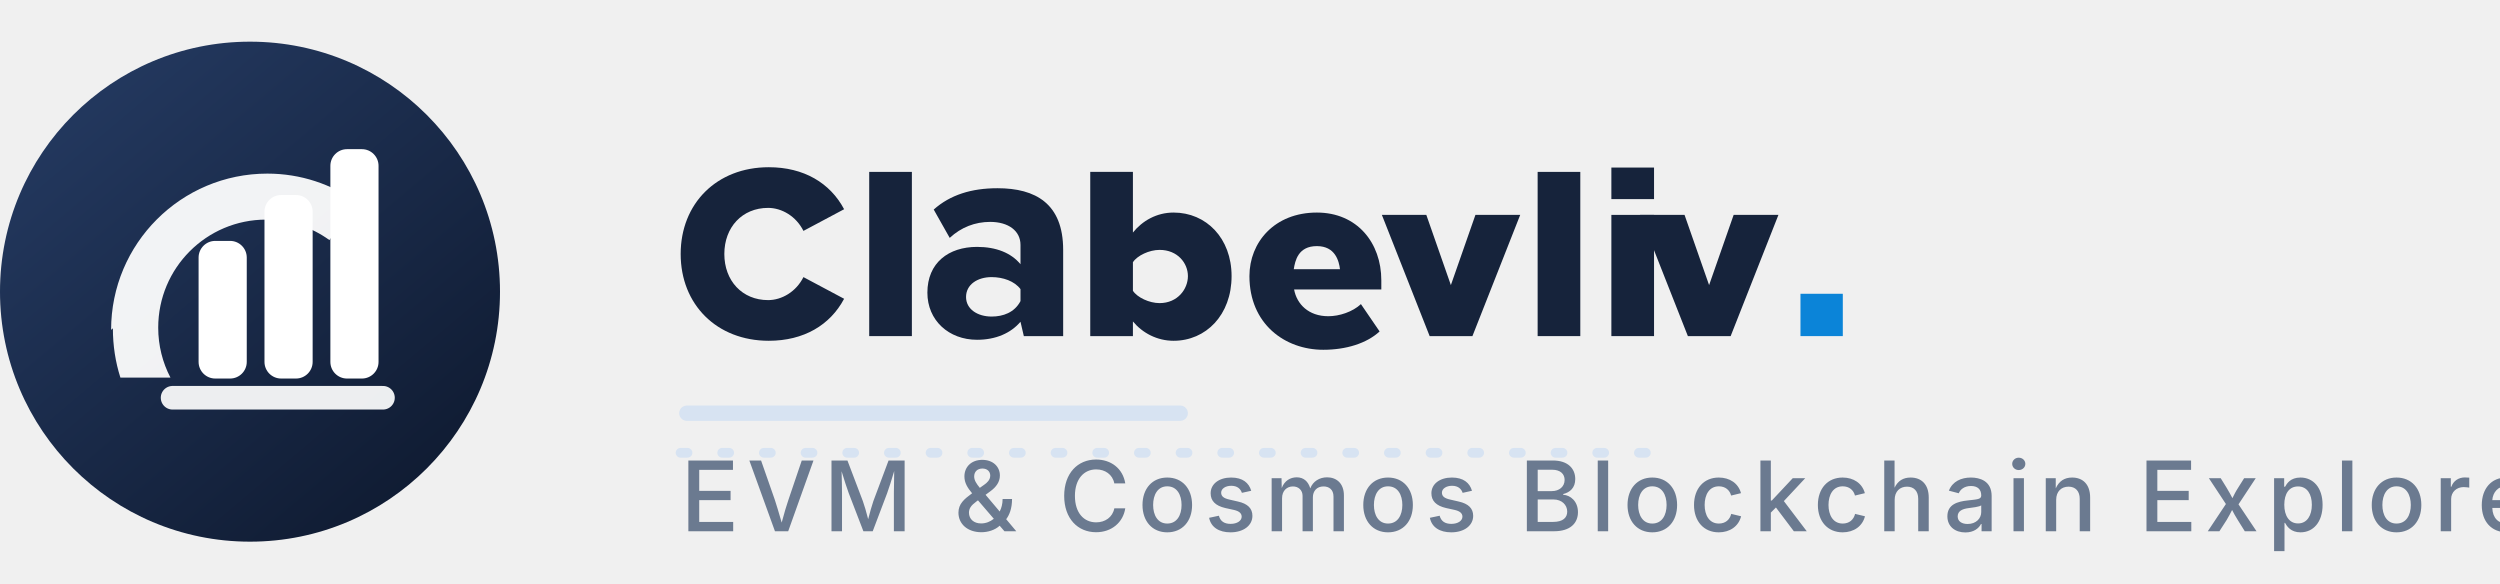
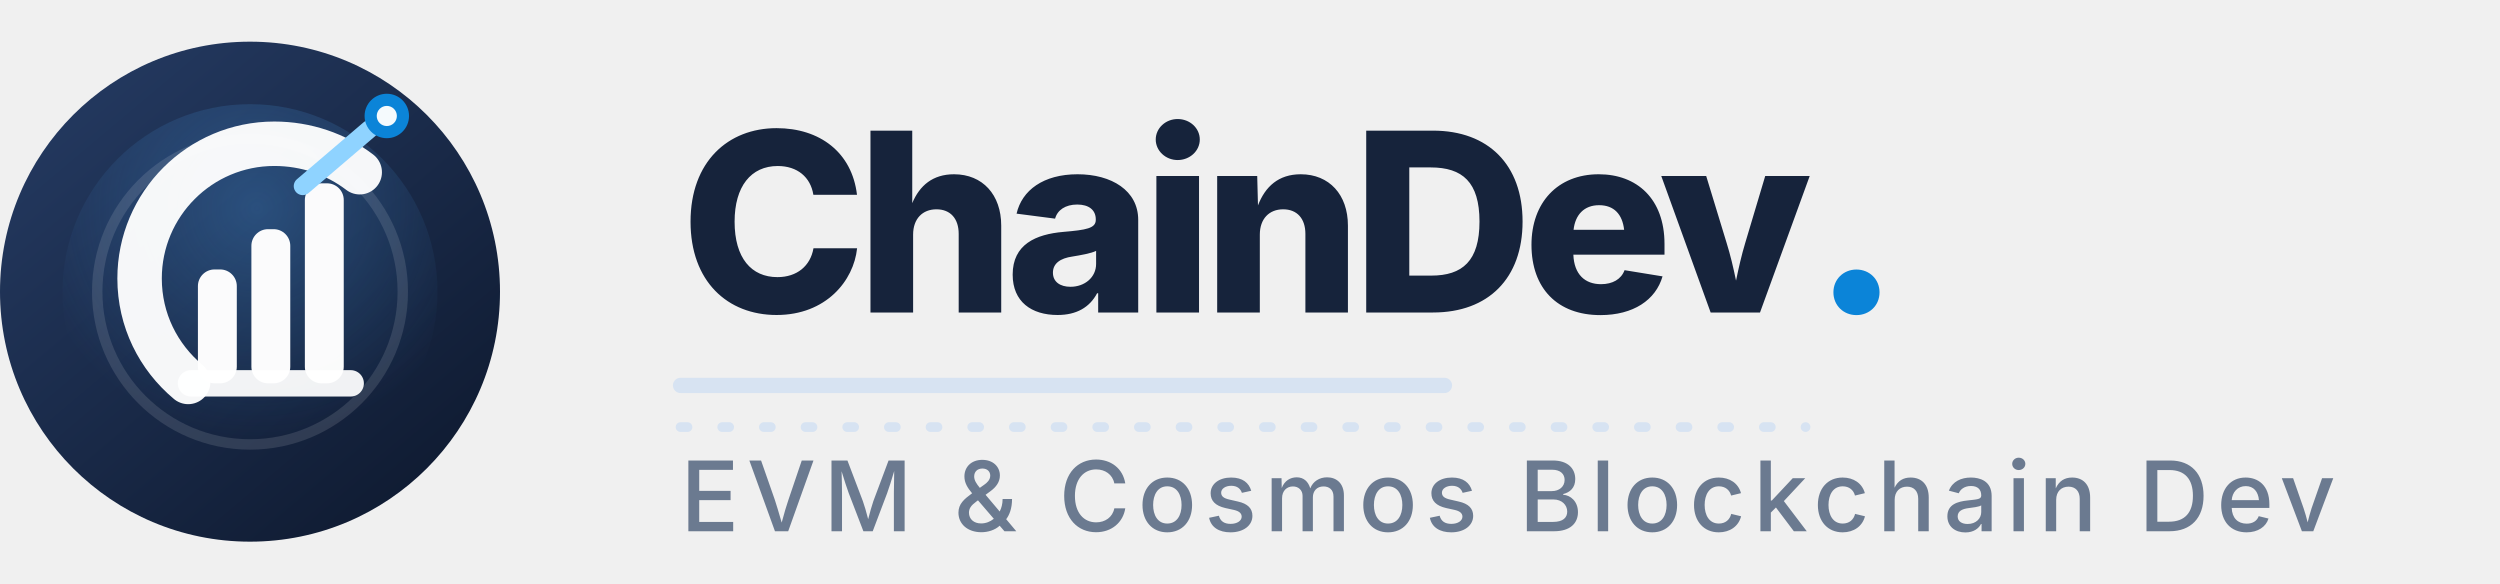
<svg xmlns="http://www.w3.org/2000/svg" width="360" height="84" viewBox="0 0 360 84" fill="none">
  <rect x="0" y="6" width="72" height="72" rx="36" fill="url(#bg)" />
-   <path d="M16 47.5C16 35.074 26.074 25 38.5 25C43.313 25 47.776 26.535 51.421 29.143L47.432 34.569C44.865 32.716 41.711 31.623 38.312 31.623C29.735 31.623 22.783 38.585 22.783 47.173C22.783 49.77 23.419 52.218 24.544 54.371H17.337C16.63 52.154 16.255 49.795 16.255 47.277L16 47.5Z" fill="white" fill-opacity="0.94" />
-   <rect x="28.597" y="34.69" width="6.936" height="19.819" rx="2.4" fill="white" />
-   <rect x="38.085" y="28.084" width="6.936" height="26.425" rx="2.4" fill="white" />
-   <rect x="47.574" y="21.479" width="6.936" height="33.032" rx="2.4" fill="white" />
-   <path d="M24.852 57.276H55.148" stroke="white" stroke-width="3.4" stroke-linecap="round" stroke-opacity="0.92" />
-   <path d="M98.016 36.576C98.016 29.312 103.2 24.08 110.704 24.08C115.744 24.08 119.536 26.336 121.552 30.128L115.696 33.248C114.64 31.136 112.576 29.936 110.608 29.936C106.864 29.936 104.304 32.736 104.304 36.576C104.304 40.416 106.864 43.216 110.608 43.216C112.576 43.216 114.64 42.016 115.696 39.904L121.552 43.024C119.536 46.816 115.744 49.072 110.704 49.072C103.2 49.072 98.016 43.84 98.016 36.576Z" fill="#16233B" />
-   <path d="M125.166 48.4V24.752H131.31V48.4H125.166Z" fill="#16233B" />
-   <path d="M147.431 48.4L146.951 46.336C145.559 47.968 143.399 48.928 140.695 48.928C136.615 48.928 133.543 46.128 133.543 42.144C133.543 37.824 136.615 35.552 140.695 35.552C143.447 35.552 145.607 36.416 146.951 38.048V35.264C146.951 33.248 145.223 31.952 142.583 31.952C140.423 31.952 138.407 32.72 136.759 34.256L134.455 30.176C136.823 28.064 139.879 27.104 143.639 27.104C149.111 27.104 153.095 29.312 153.095 35.984V48.4H147.431ZM146.951 43.36V41.632C146.087 40.48 144.439 39.904 142.791 39.904C140.775 39.904 139.111 40.96 139.111 42.768C139.111 44.528 140.775 45.584 142.791 45.584C144.439 45.584 146.087 45.008 146.951 43.36Z" fill="#16233B" />
-   <path d="M156.996 48.4V24.752H163.14V33.488C164.484 31.808 166.548 30.608 168.996 30.608C173.7 30.608 177.348 34.304 177.348 39.76C177.348 45.36 173.652 49.072 168.996 49.072C166.644 49.072 164.532 47.968 163.14 46.288V48.4H156.996ZM166.98 43.648C169.572 43.648 171.06 41.632 171.06 39.76C171.06 37.888 169.572 35.984 166.98 35.984C165.492 35.984 163.764 36.8 163.14 37.76V41.872C163.764 42.832 165.492 43.648 166.98 43.648Z" fill="#16233B" />
-   <path d="M179.918 39.76C179.918 34.88 183.534 30.608 189.63 30.608C195.438 30.608 198.91 34.976 198.91 40.368V41.68H186.35C186.734 43.792 188.43 45.536 191.278 45.536C192.862 45.536 194.774 44.912 195.974 43.792L198.662 47.728C196.79 49.456 193.814 50.368 190.558 50.368C184.99 50.368 179.918 46.624 179.918 39.76ZM189.63 35.44C186.926 35.44 186.494 37.552 186.302 38.768H192.958C192.814 37.6 192.286 35.44 189.63 35.44Z" fill="#16233B" />
-   <path d="M205.87 48.4L198.99 30.944H205.39L208.926 41.056L212.462 30.944H218.91L212.03 48.4H205.87Z" fill="#16233B" />
-   <path d="M221.42 48.4V24.752H227.564V48.4H221.42Z" fill="#16233B" />
-   <path d="M232.038 48.4V30.944H238.182V48.4H232.038ZM232.038 28.672V24.128H238.182V28.672H232.038Z" fill="#16233B" />
-   <path d="M243.054 48.4L236.174 30.944H242.574L246.11 41.056L249.646 30.944H256.094L249.214 48.4H243.054Z" fill="#16233B" />
-   <path d="M259.268 48.4V42.304H265.364V48.4H259.268Z" fill="#0B84D8" />
-   <path d="M98.902 59.5H169.954" stroke="#D7E3F2" stroke-width="2.2" stroke-linecap="round" />
-   <path d="M98 65.2H241.5" stroke="#D7E3F2" stroke-width="1.4" stroke-linecap="round" stroke-dasharray="1 5" />
+   <circle cx="36" cy="42" r="27" fill="url(#innerGlow)" fill-opacity="0.28" />
+   <circle cx="36" cy="42" r="22" stroke="white" stroke-opacity="0.12" stroke-width="1.5" />
+   <path d="M51.8 24.8C48.4 22.2 44.1 20.7 39.5 20.7C28.8 20.7 20.1 29.4 20.1 40.1C20.1 46.1 22.8 51.4 27.1 55" stroke="white" stroke-width="6.4" stroke-linecap="round" stroke-opacity="0.96" fill="none" />
+   <path d="M27.5 55.2H50.5" stroke="white" stroke-width="3.8" stroke-linecap="round" stroke-opacity="0.94" />
+   <rect x="28.5" y="38.8" width="5.6" height="16.4" rx="2.4" fill="white" fill-opacity="0.98" />
+   <rect x="36.2" y="33" width="5.6" height="22.2" rx="2.4" fill="white" fill-opacity="0.98" />
+   <rect x="43.9" y="26.4" width="5.6" height="28.8" rx="2.4" fill="white" fill-opacity="0.98" />
+   <path d="M43.6 26.8L53.2 18.6" stroke="#8FD3FF" stroke-width="2.6" stroke-linecap="round" />
+   <circle cx="55.7" cy="16.7" r="3.2" fill="#0B84D8" />
+   <circle cx="55.7" cy="16.7" r="1.45" fill="white" fill-opacity="0.96" />
+   <text x="98" y="45" fill="#16233B" font-family="Inter, Arial, sans-serif" font-size="36" font-weight="800" letter-spacing="-0.04em">
+     ChainDev<tspan fill="#0B84D8">.</tspan>
+   </text>
+   <path d="M98 55.5H208" stroke="#D7E3F2" stroke-width="2.2" stroke-linecap="round" />
+   <path d="M98 61.5H260" stroke="#D7E3F2" stroke-width="1.4" stroke-linecap="round" stroke-dasharray="1 5" />
  <text x="98" y="76.5" fill="#6B7A90" font-family="Inter, Arial, sans-serif" font-size="14" font-weight="500" letter-spacing="0.08em">
-     EVM &amp; Cosmos Blockchain Explorer
+     EVM &amp; Cosmos Blockchain Dev
  </text>
  <defs>
    <linearGradient id="bg" x1="8" y1="6" x2="61" y2="69" gradientUnits="userSpaceOnUse">
      <stop stop-color="#253B63" />
      <stop offset="1" stop-color="#101C33" />
    </linearGradient>
+     <radialGradient id="innerGlow" cx="0" cy="0" r="1" gradientUnits="userSpaceOnUse" gradientTransform="translate(37 30) rotate(90) scale(33 33)">
+       <stop stop-color="#4FA7F7" />
+       <stop offset="1" stop-color="#4FA7F7" stop-opacity="0" />
+     </radialGradient>
  </defs>
</svg>
